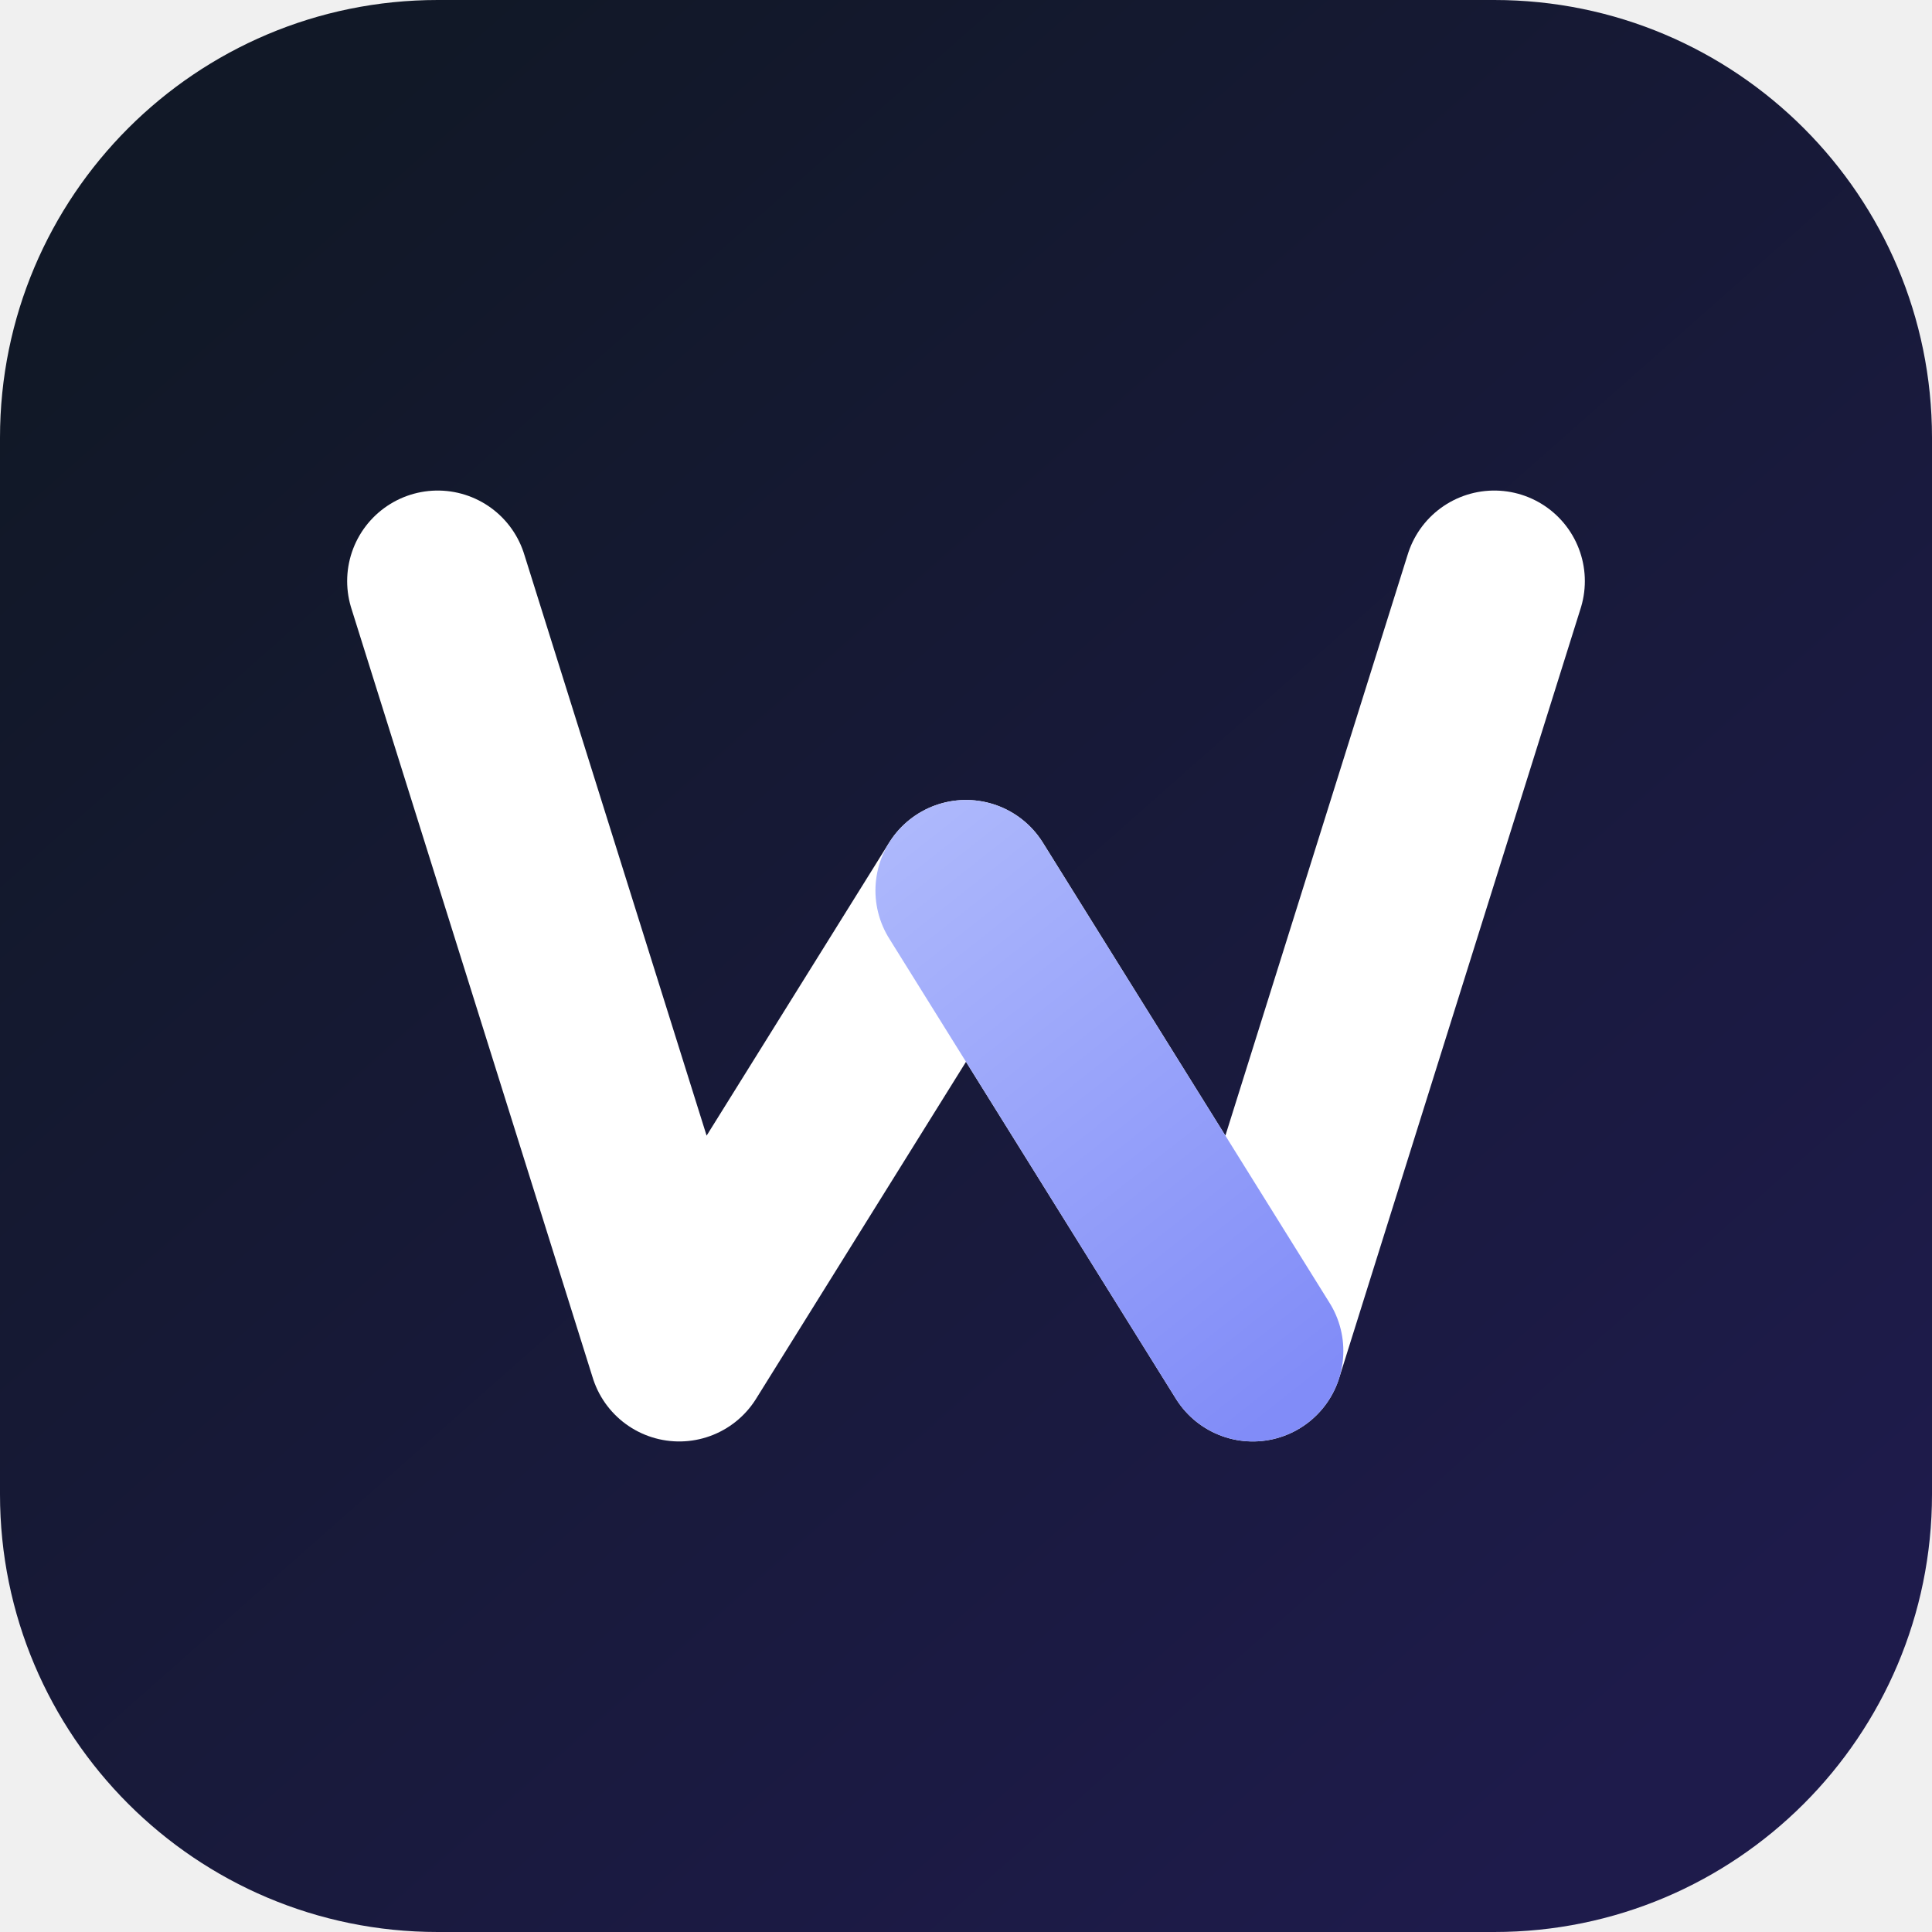
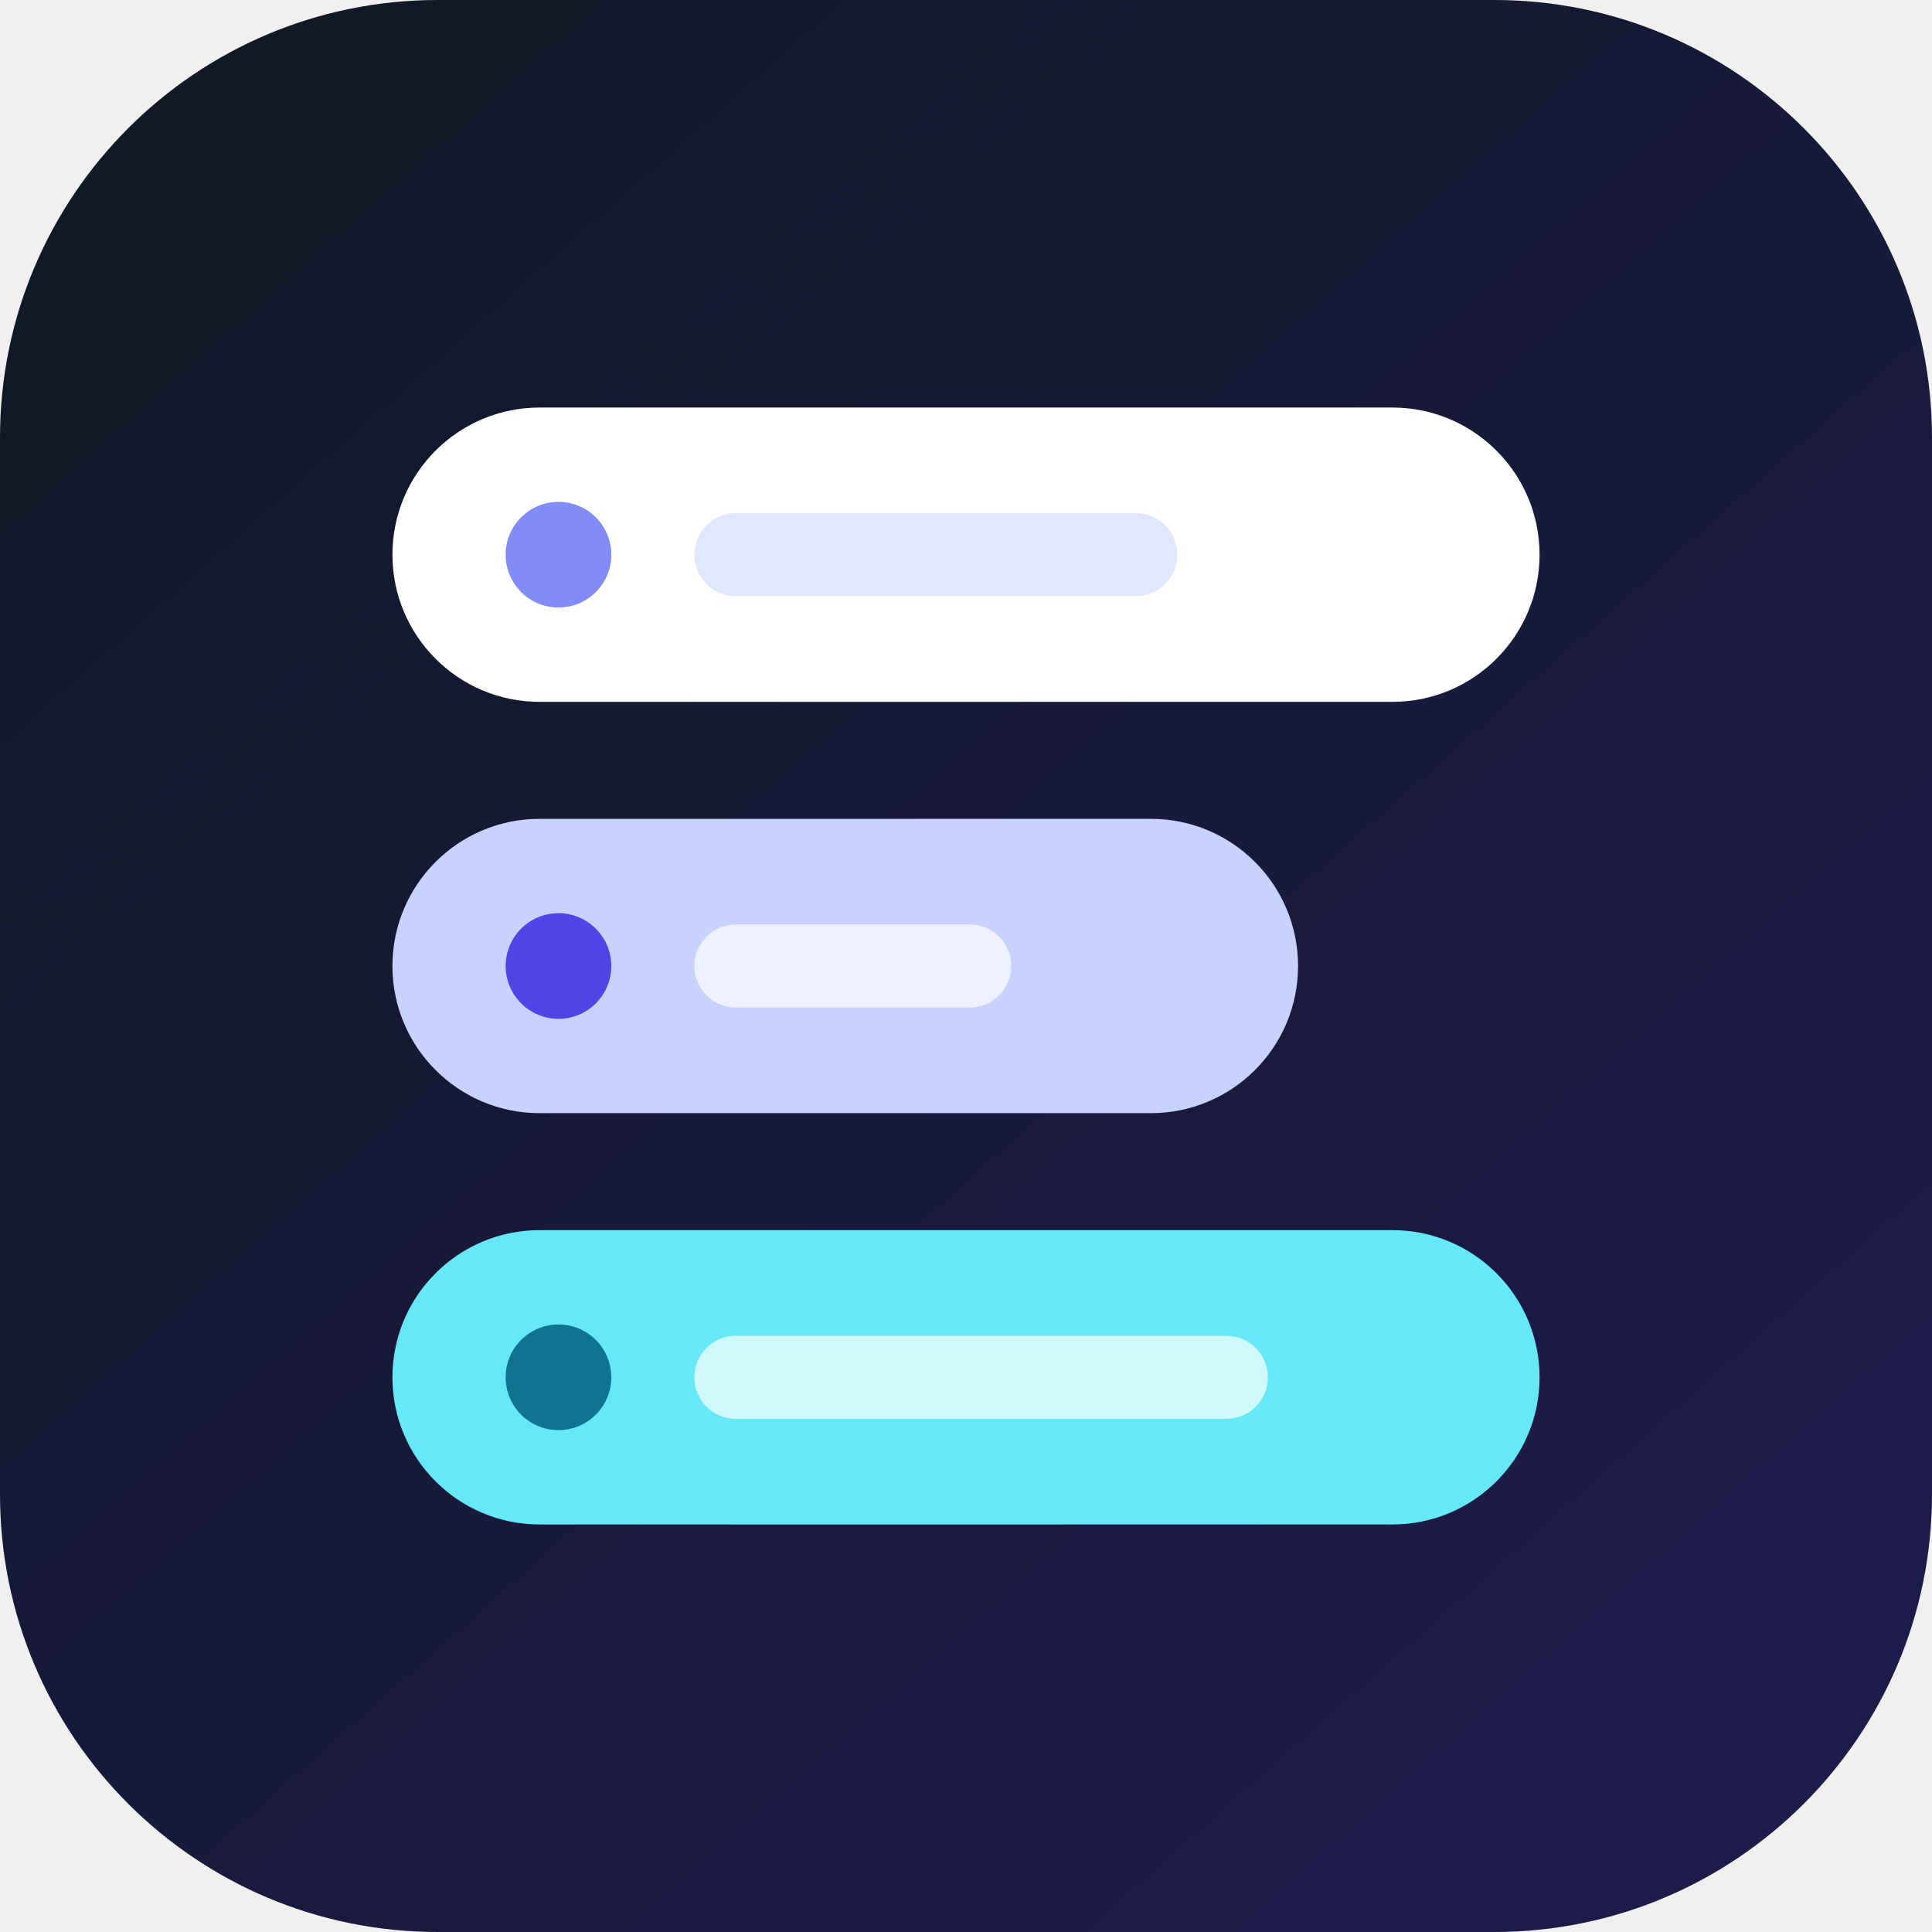
<svg xmlns="http://www.w3.org/2000/svg" viewBox="0 0 512 512" role="img" aria-labelledby="title desc">
  <defs>
    <linearGradient id="bg" x1="72" y1="48" x2="440" y2="464" gradientUnits="userSpaceOnUse">
      <stop stop-color="#111827" />
      <stop offset="1" stop-color="#1E1B4B" />
    </linearGradient>
    <linearGradient id="accent" x1="164" y1="142" x2="344" y2="370" gradientUnits="userSpaceOnUse">
      <stop stop-color="#C7D2FE" />
      <stop offset="1" stop-color="#818CF8" />
    </linearGradient>
  </defs>
  <rect width="512" height="512" rx="116" fill="url(#bg)" />
-   <path d="M116 154 180 358 256 236 332 358 396 154" fill="none" stroke="#fff" stroke-width="48" stroke-linecap="round" stroke-linejoin="round" />
-   <path d="M256 236 332 358" fill="none" stroke="url(#accent)" stroke-width="48" stroke-linecap="round" stroke-linejoin="round" />
+   <rect x="104" y="108" width="304" height="78" rx="39" fill="#fff" />
+   <circle cx="148" cy="147" r="14" fill="#818CF8" />
+   <rect x="184" y="136" width="128" height="22" rx="11" fill="#E0E7FF" />
+   <rect x="104" y="217" width="240" height="78" rx="39" fill="#C7D2FE" />
+   <circle cx="148" cy="256" r="14" fill="#4F46E5" />
+   <rect x="184" y="245" width="84" height="22" rx="11" fill="#EEF2FF" />
+   <rect x="104" y="326" width="304" height="78" rx="39" fill="#67E8F9" />
+   <circle cx="148" cy="365" r="14" fill="#0E7490" />
+   <rect x="184" y="354" width="152" height="22" rx="11" fill="#CFFAFE" />
</svg>
